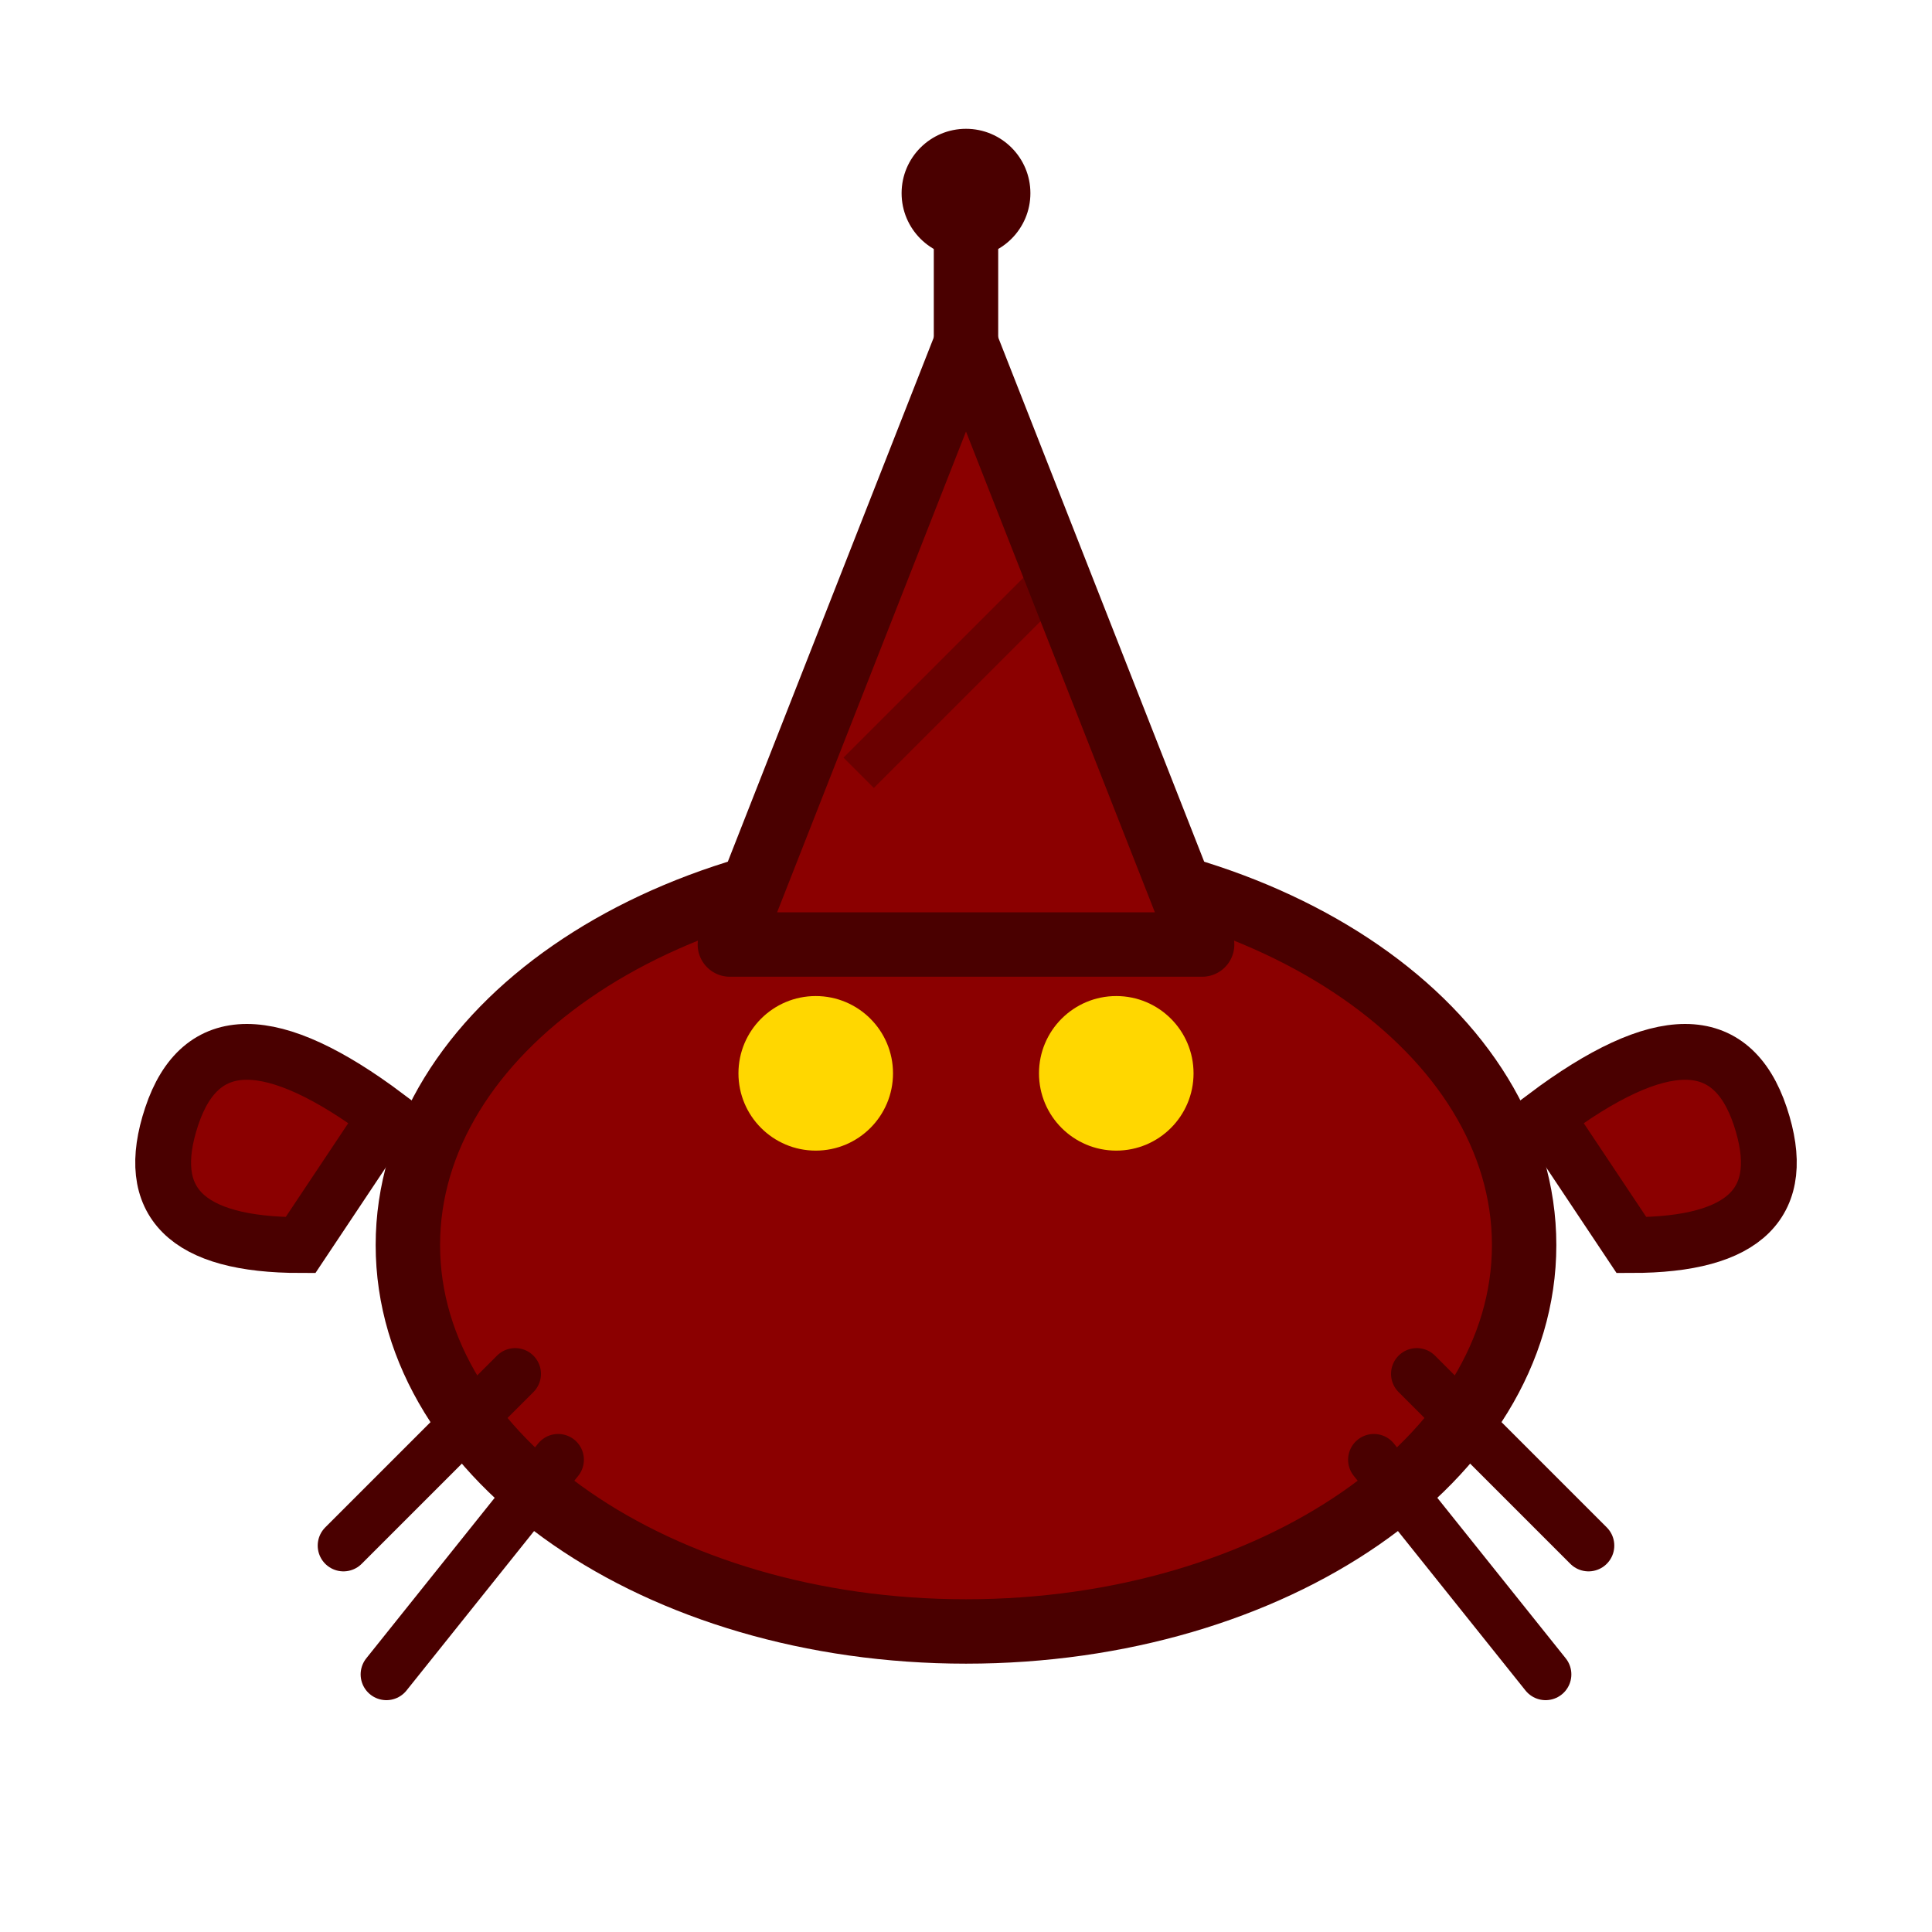
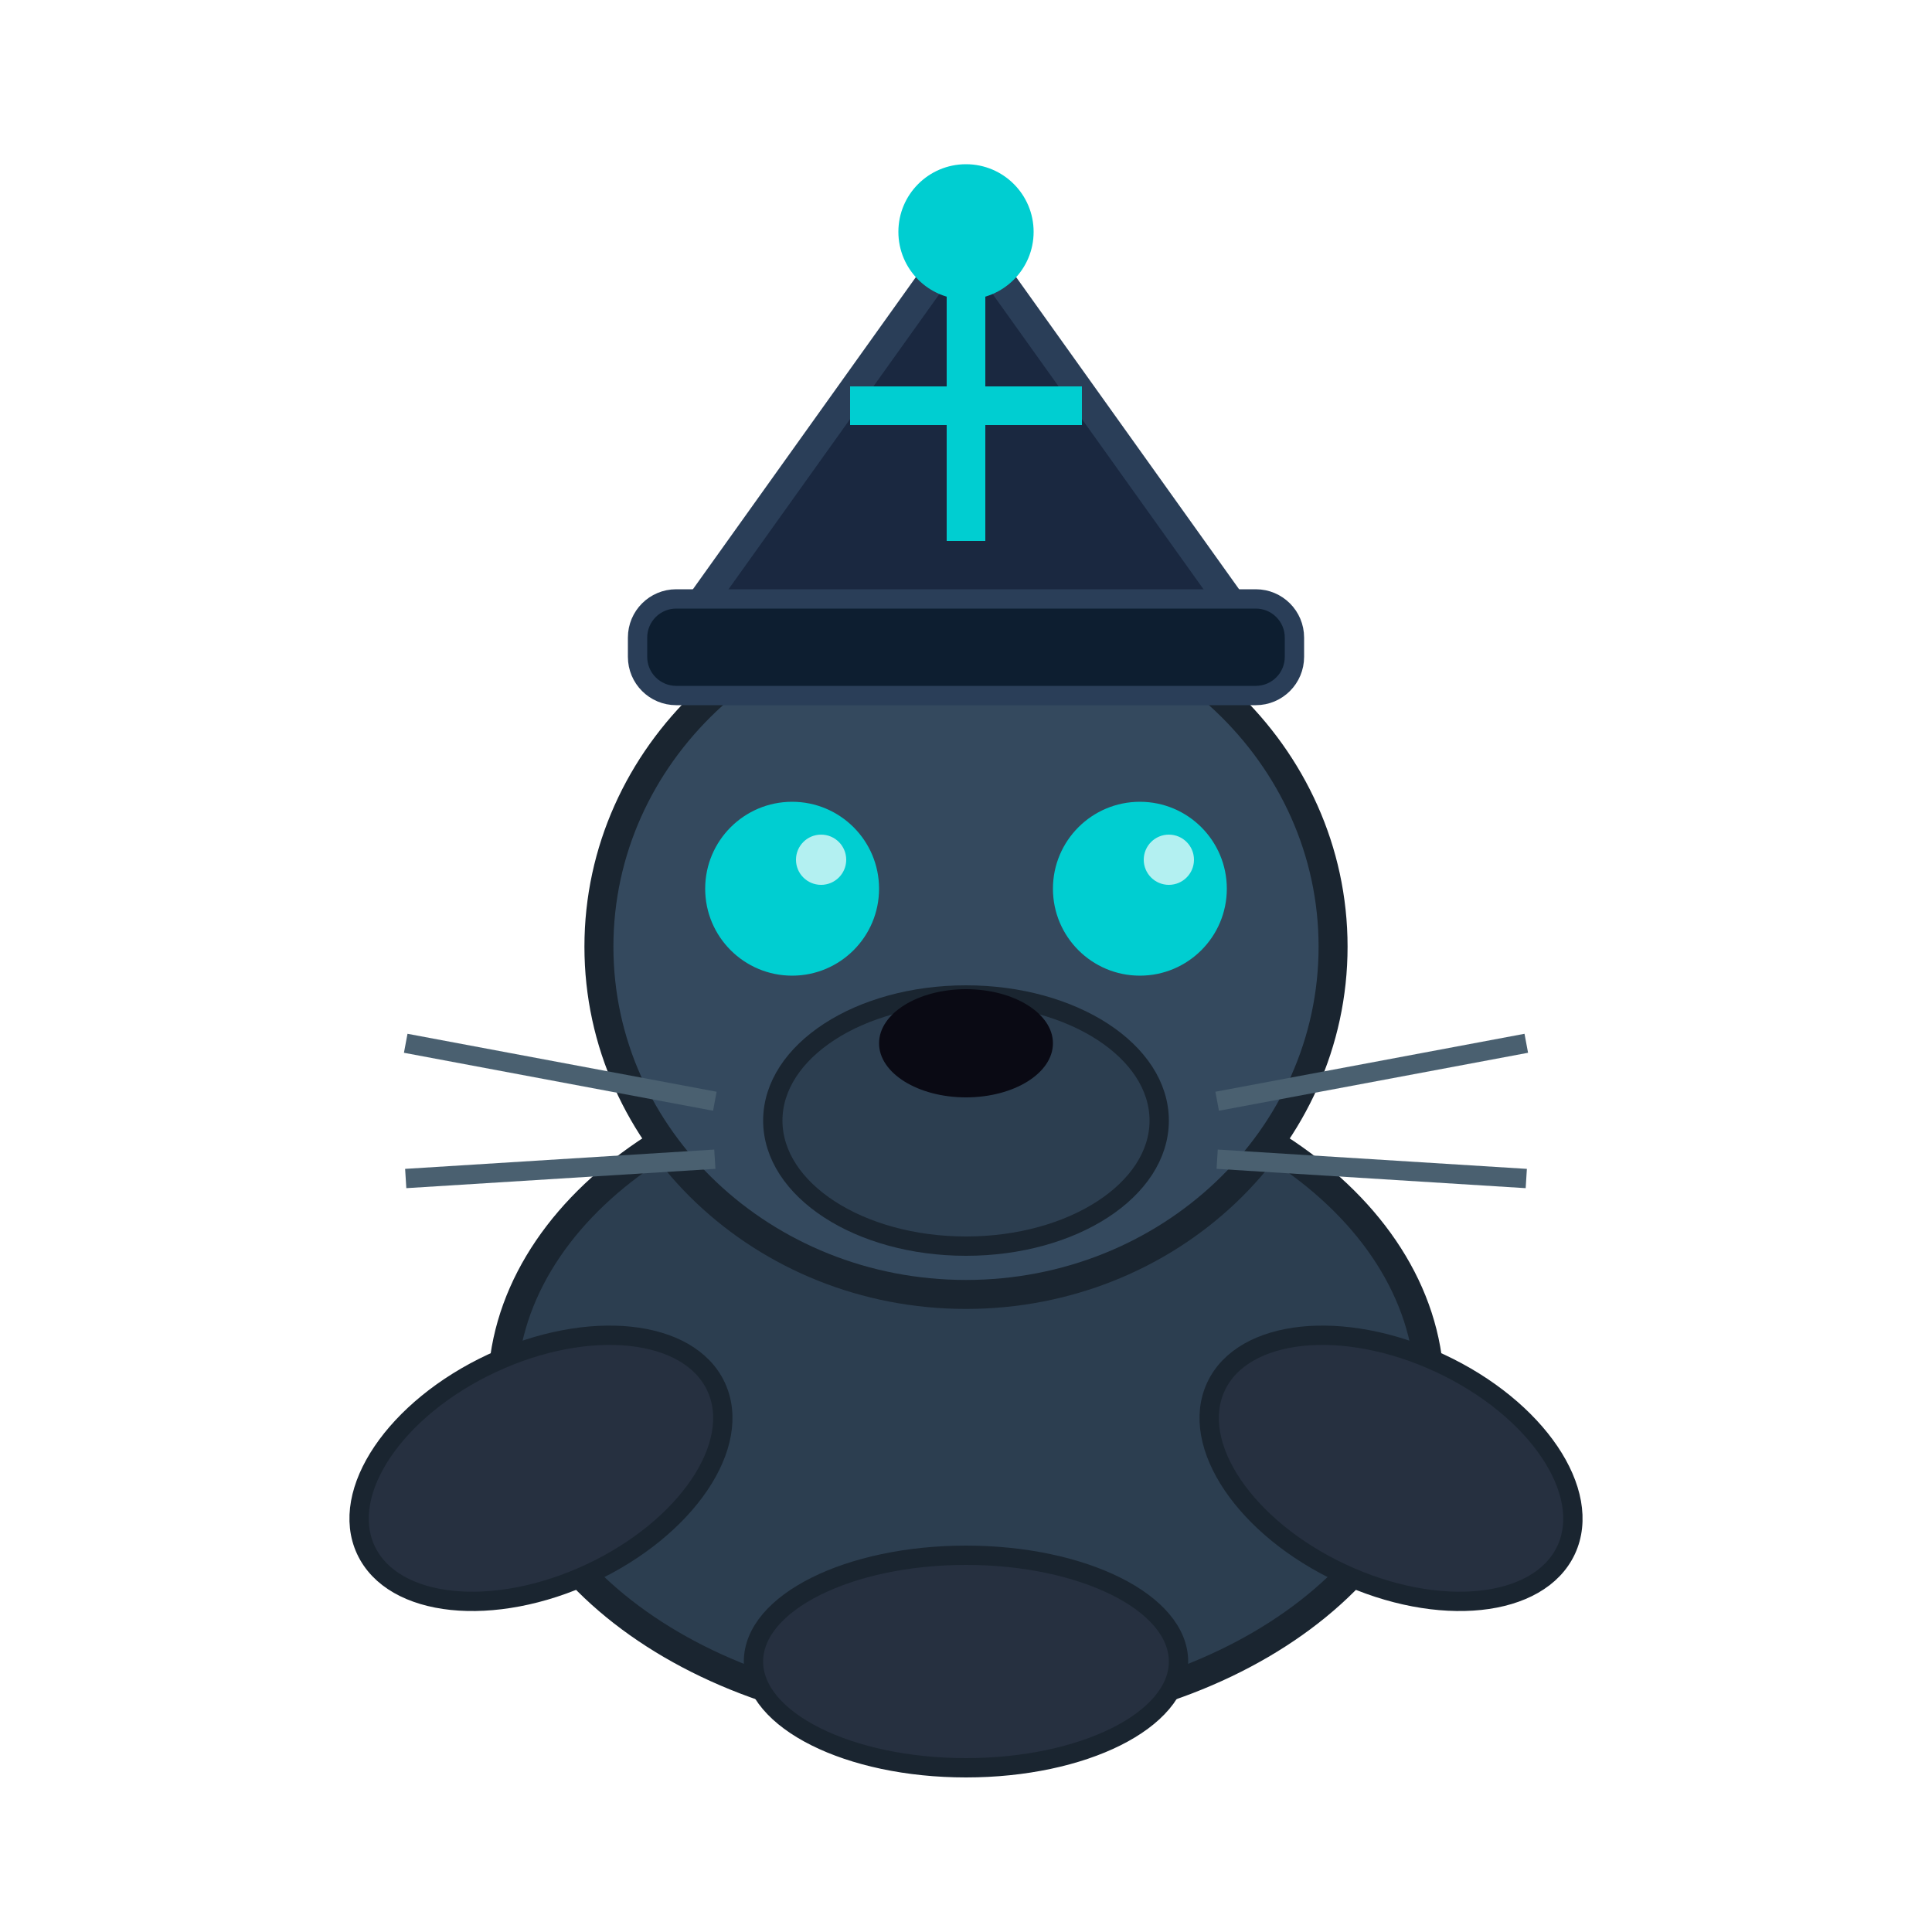
- <svg xmlns="http://www.w3.org/2000/svg" viewBox="0 0 45 45">
-   <ellipse cx="22.5" cy="29" rx="13" ry="9" fill="#8B0000" stroke="#4A0000" stroke-width="1.5" />
-   <path d="M22.5 8 L17 22 L28 22 Z" fill="#8B0000" stroke="#4A0000" stroke-width="1.5" stroke-linejoin="round" />
-   <line x1="22.5" y1="8" x2="22.5" y2="5" stroke="#4A0000" stroke-width="1.5" stroke-linecap="round" />
-   <circle cx="22.5" cy="4.5" r="1.5" fill="#4A0000" />
-   <line x1="20" y1="18" x2="25" y2="13" stroke="#4A0000" stroke-width="1" opacity="0.5" />
-   <circle cx="19" cy="25" r="1.8" fill="#FFD700" />
-   <circle cx="26" cy="25" r="1.8" fill="#FFD700" />
-   <path d="M9 26 Q5 23 4 26 Q3 29 7 29 Z" fill="#8B0000" stroke="#4A0000" stroke-width="1.3" />
-   <path d="M36 26 Q40 23 41 26 Q42 29 38 29 Z" fill="#8B0000" stroke="#4A0000" stroke-width="1.3" />
-   <line x1="12" y1="32" x2="8" y2="36" stroke="#4A0000" stroke-width="1.2" stroke-linecap="round" />
-   <line x1="33" y1="32" x2="37" y2="36" stroke="#4A0000" stroke-width="1.2" stroke-linecap="round" />
-   <line x1="13" y1="34" x2="9" y2="39" stroke="#4A0000" stroke-width="1.2" stroke-linecap="round" />
-   <line x1="32" y1="34" x2="36" y2="39" stroke="#4A0000" stroke-width="1.2" stroke-linecap="round" />
+ <svg xmlns="http://www.w3.org/2000/svg" viewBox="0 0 100 100">
+   <ellipse cx="50" cy="72" rx="24" ry="17" fill="#2C3E50" stroke="#1a2530" stroke-width="1.5" />
+   <ellipse cx="50" cy="49" rx="19" ry="18" fill="#34495E" stroke="#1a2530" stroke-width="1.5" />
+   <ellipse cx="50" cy="58" rx="10" ry="6.5" fill="#2C3E50" stroke="#1a2530" stroke-width="1" />
+   <ellipse cx="50" cy="54" rx="4.5" ry="2.8" fill="#0a0a14" />
+   <circle cx="41" cy="46" r="4.5" fill="#00CED1" />
+   <circle cx="59" cy="46" r="4.5" fill="#00CED1" />
+   <circle cx="42.5" cy="44.5" r="1.3" fill="rgba(255,255,255,0.7)" />
+   <circle cx="60.5" cy="44.5" r="1.3" fill="rgba(255,255,255,0.7)" />
+   <ellipse cx="28" cy="76" rx="10" ry="6" fill="#263040" stroke="#1a2530" stroke-width="1" transform="rotate(-25 28 76)" />
+   <ellipse cx="72" cy="76" rx="10" ry="6" fill="#263040" stroke="#1a2530" stroke-width="1" transform="rotate(25 72 76)" />
+   <ellipse cx="50" cy="86" rx="11" ry="5.5" fill="#263040" stroke="#1a2530" stroke-width="1" />
+   <polygon points="50,12 35,33 65,33" fill="#1a2840" stroke="#2a3e58" stroke-width="1.5" />
+   <rect x="33" y="31" width="34" height="5" rx="2" fill="#0d1e30" stroke="#2a3e58" stroke-width="1" />
+   <line x1="50" y1="15" x2="50" y2="28" stroke="#00CED1" stroke-width="2" />
+   <line x1="44" y1="21" x2="56" y2="21" stroke="#00CED1" stroke-width="2" />
+   <circle cx="50" cy="12" r="3.5" fill="#00CED1" />
+   <line x1="37" y1="57" x2="21" y2="54" stroke="#4a6070" stroke-width="1" />
+   <line x1="37" y1="60" x2="21" y2="61" stroke="#4a6070" stroke-width="1" />
+   <line x1="63" y1="57" x2="79" y2="54" stroke="#4a6070" stroke-width="1" />
+   <line x1="63" y1="60" x2="79" y2="61" stroke="#4a6070" stroke-width="1" />
</svg>
